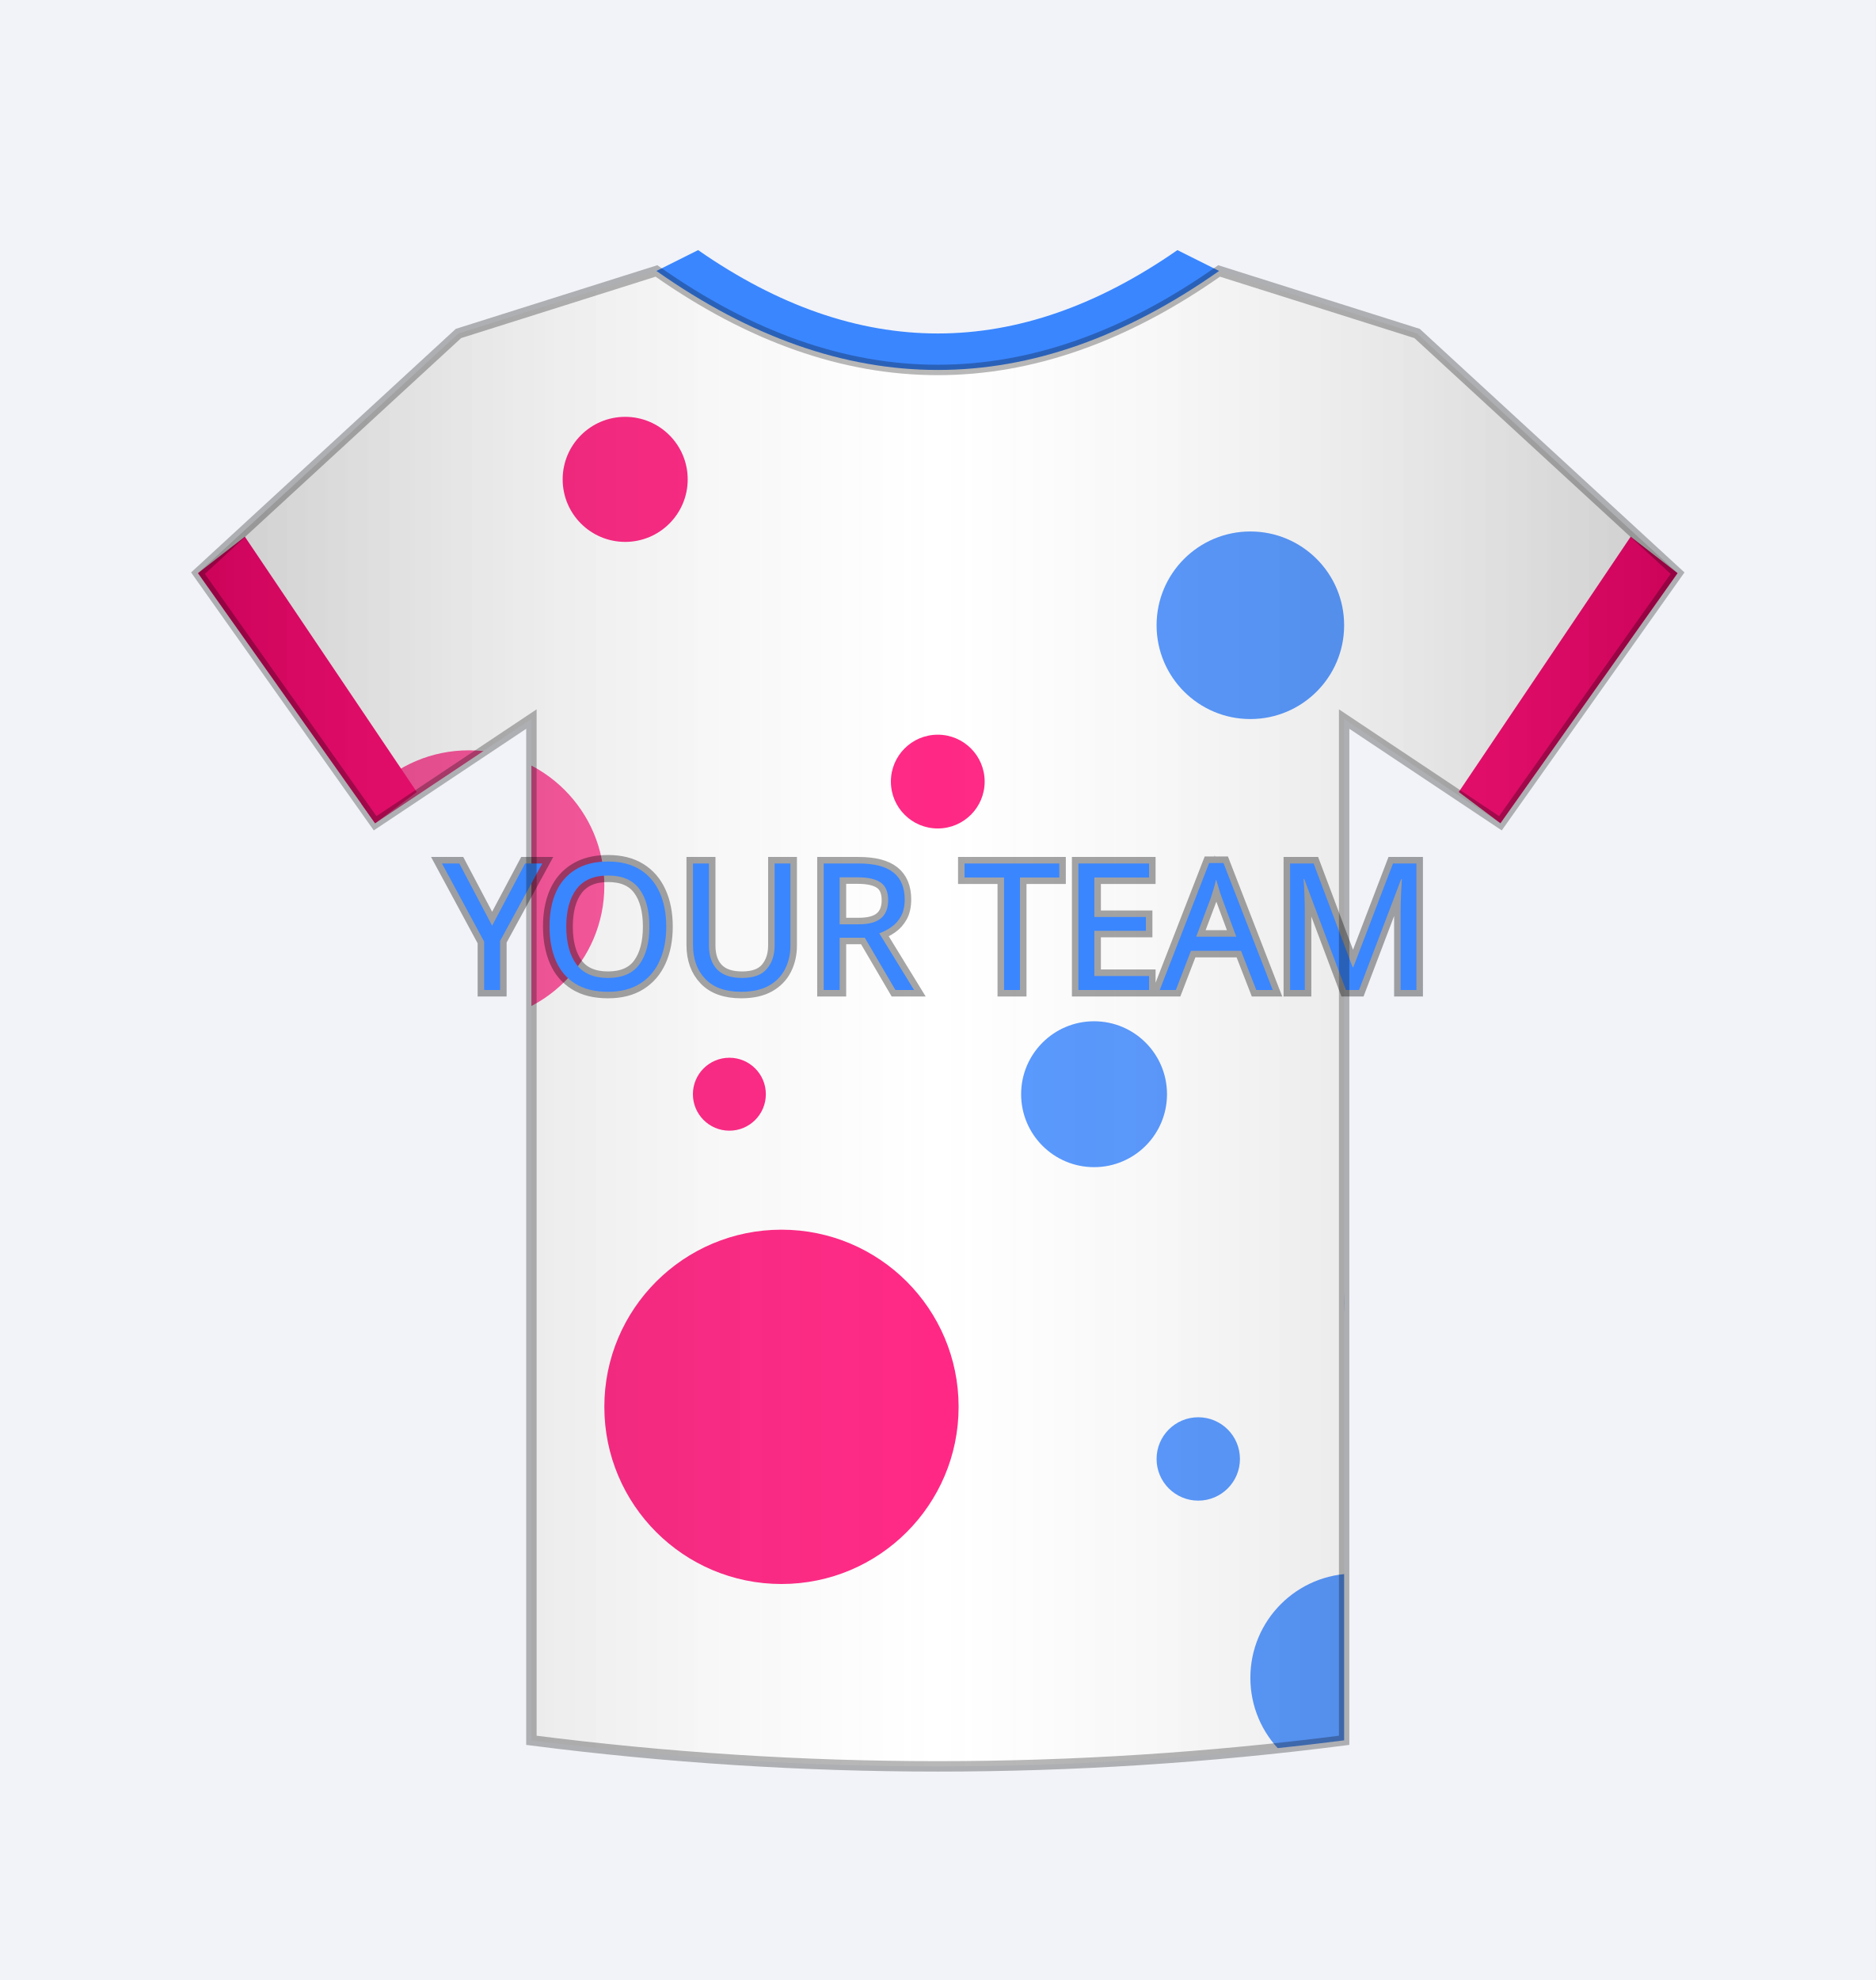
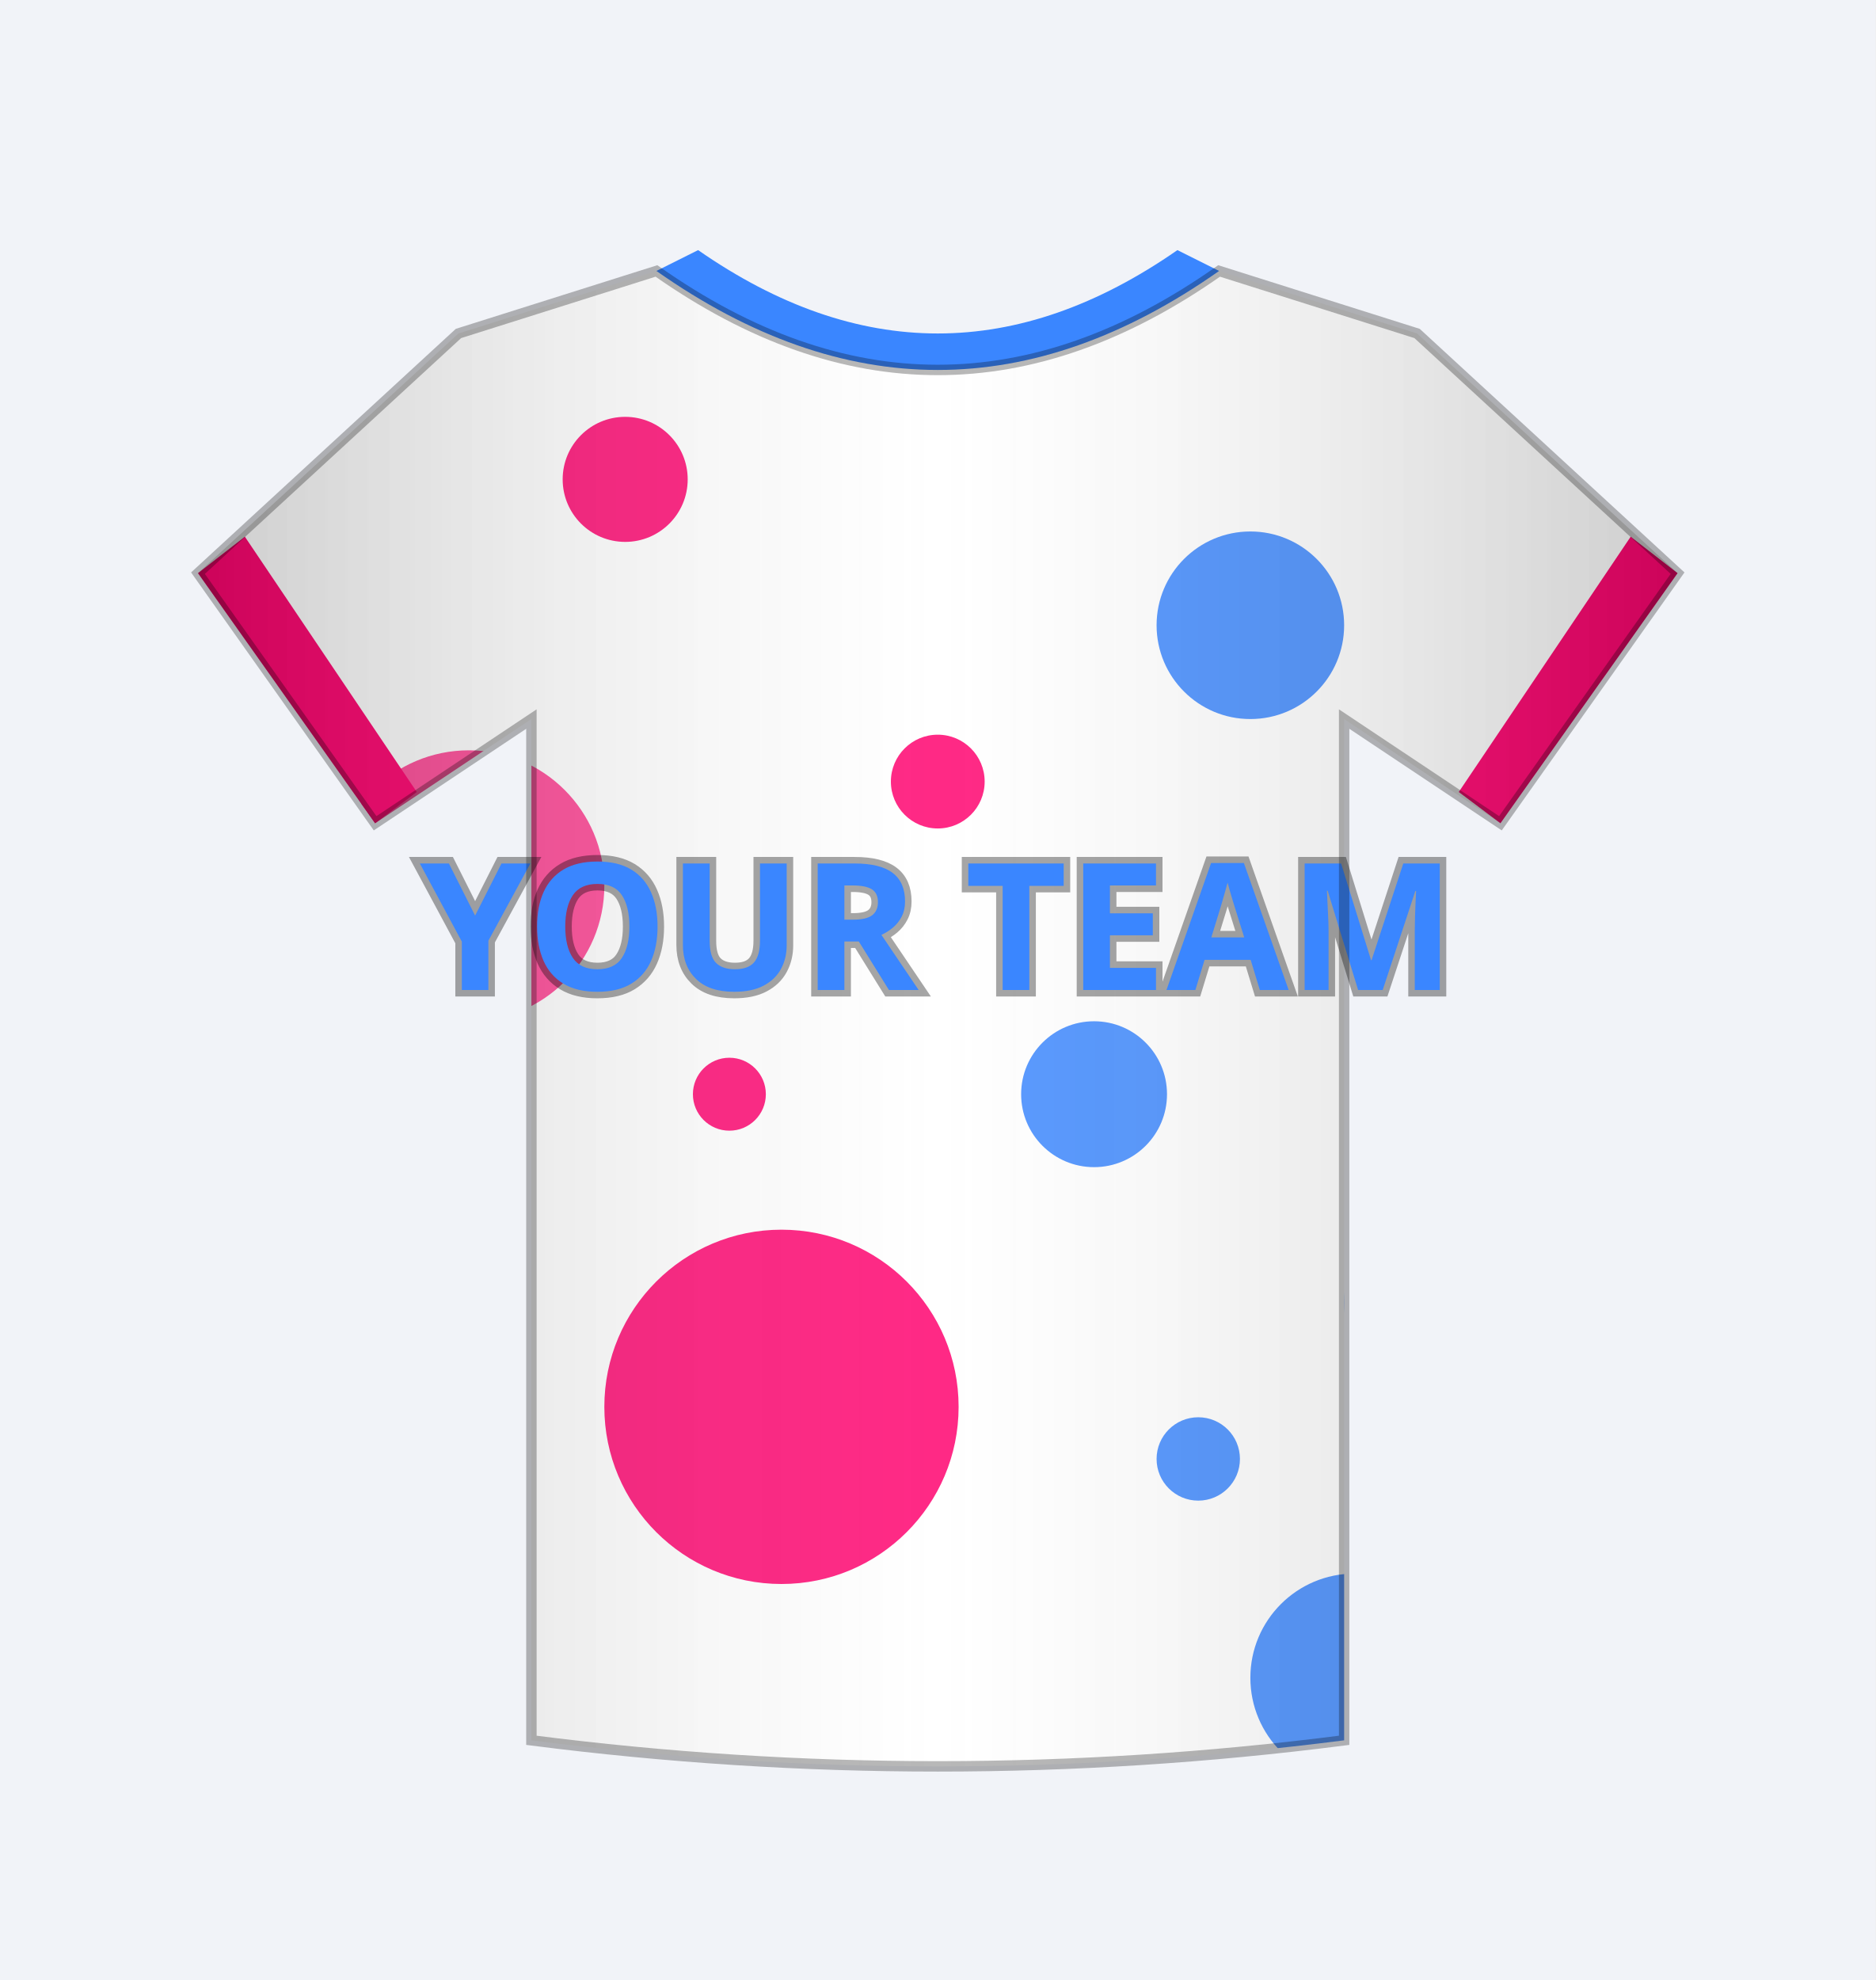
<svg xmlns="http://www.w3.org/2000/svg" viewBox="-30 -30 360 380" width="720" height="760" role="img" aria-label="Jersey front view">
  <rect x="-30" y="-30" width="360" height="380" fill="#f1f3f8" />
  <defs>
-     <clipPath id="j15s8pbc">
+     <clipPath id="j15wr8nc">
      <path d="M96 22 L58 34 L8 80 L42 128 L72 108 L72 304 Q150 314 228 304 L228 108 L258 128 L292 80 L242 34 L204 22 Q150 60 96 22 Z" />
    </clipPath>
-     <linearGradient id="j15s8pbs" x1="0" y1="0" x2="1" y2="0">
+     <linearGradient id="j15wr8ns" x1="0" y1="0" x2="1" y2="0">
      <stop offset="0" stop-color="#000" stop-opacity=".22" />
      <stop offset=".5" stop-color="#fff" stop-opacity=".07" />
      <stop offset="1" stop-color="#000" stop-opacity=".22" />
    </linearGradient>
  </defs>
-   <g clip-path="url(#j15s8pbc)">
+   <g clip-path="url(#j15wr8nc)">
    <rect width="300" height="340" fill="#ffffff" />
    <circle cx="60" cy="140" r="26" fill="#ff006e" opacity="0.7" />
    <circle cx="210" cy="90" r="18" fill="#3a86ff" opacity="0.9" />
    <circle cx="120" cy="240" r="34" fill="#ff006e" opacity="0.9" />
    <circle cx="250" cy="220" r="22" fill="#3a86ff" opacity="0.7" />
    <circle cx="90" cy="62" r="12" fill="#ff006e" opacity="0.9" />
    <circle cx="180" cy="180" r="14" fill="#3a86ff" opacity="0.9" />
    <circle cx="40" cy="250" r="16" fill="#ff006e" opacity="0.7" />
    <circle cx="230" cy="292" r="20" fill="#3a86ff" opacity="0.9" />
    <circle cx="150" cy="120" r="9" fill="#ff006e" opacity="0.9" />
    <circle cx="270" cy="150" r="10" fill="#3a86ff" opacity="0.7" />
    <circle cx="110" cy="180" r="7" fill="#ff006e" opacity="0.9" />
    <circle cx="200" cy="250" r="8" fill="#3a86ff" opacity="0.9" />
    <path d="M8 80 L42 128 L50 122 L17 73Z" fill="#ff006e" />
    <path d="M292 80 L258 128 L250 122 L283 73Z" fill="#ff006e" />
-     <rect width="300" height="340" fill="url(#j15s8pbs)" />
+     <rect width="300" height="340" fill="url(#j15wr8ns)" />
  </g>
  <path d="M96 22 Q150 60 204 22 L196 18 Q150 50 104 18Z" fill="#3a86ff" />
-   <text x="150" y="160" font-size="34.0" font-family="Bebas Neue,Impact,Arial Narrow,sans-serif" text-anchor="middle" fill="#3a86ff" stroke="rgba(0,0,0,.35)" stroke-width="2.5" paint-order="stroke">YOUR TEAM</text>
+   <text x="150" y="160" font-size="34.0" font-family="Bebas Neue,Impact,Arial Narrow,sans-serif" text-anchor="middle" font-weight="700" fill="#3a86ff" stroke="rgba(0,0,0,.35)" stroke-width="2.5" paint-order="stroke">YOUR TEAM</text>
  <path d="M96 22 L58 34 L8 80 L42 128 L72 108 L72 304 Q150 314 228 304 L228 108 L258 128 L292 80 L242 34 L204 22 Q150 60 96 22 Z" fill="none" stroke="rgba(0,0,0,.28)" stroke-width="2" />
</svg>
